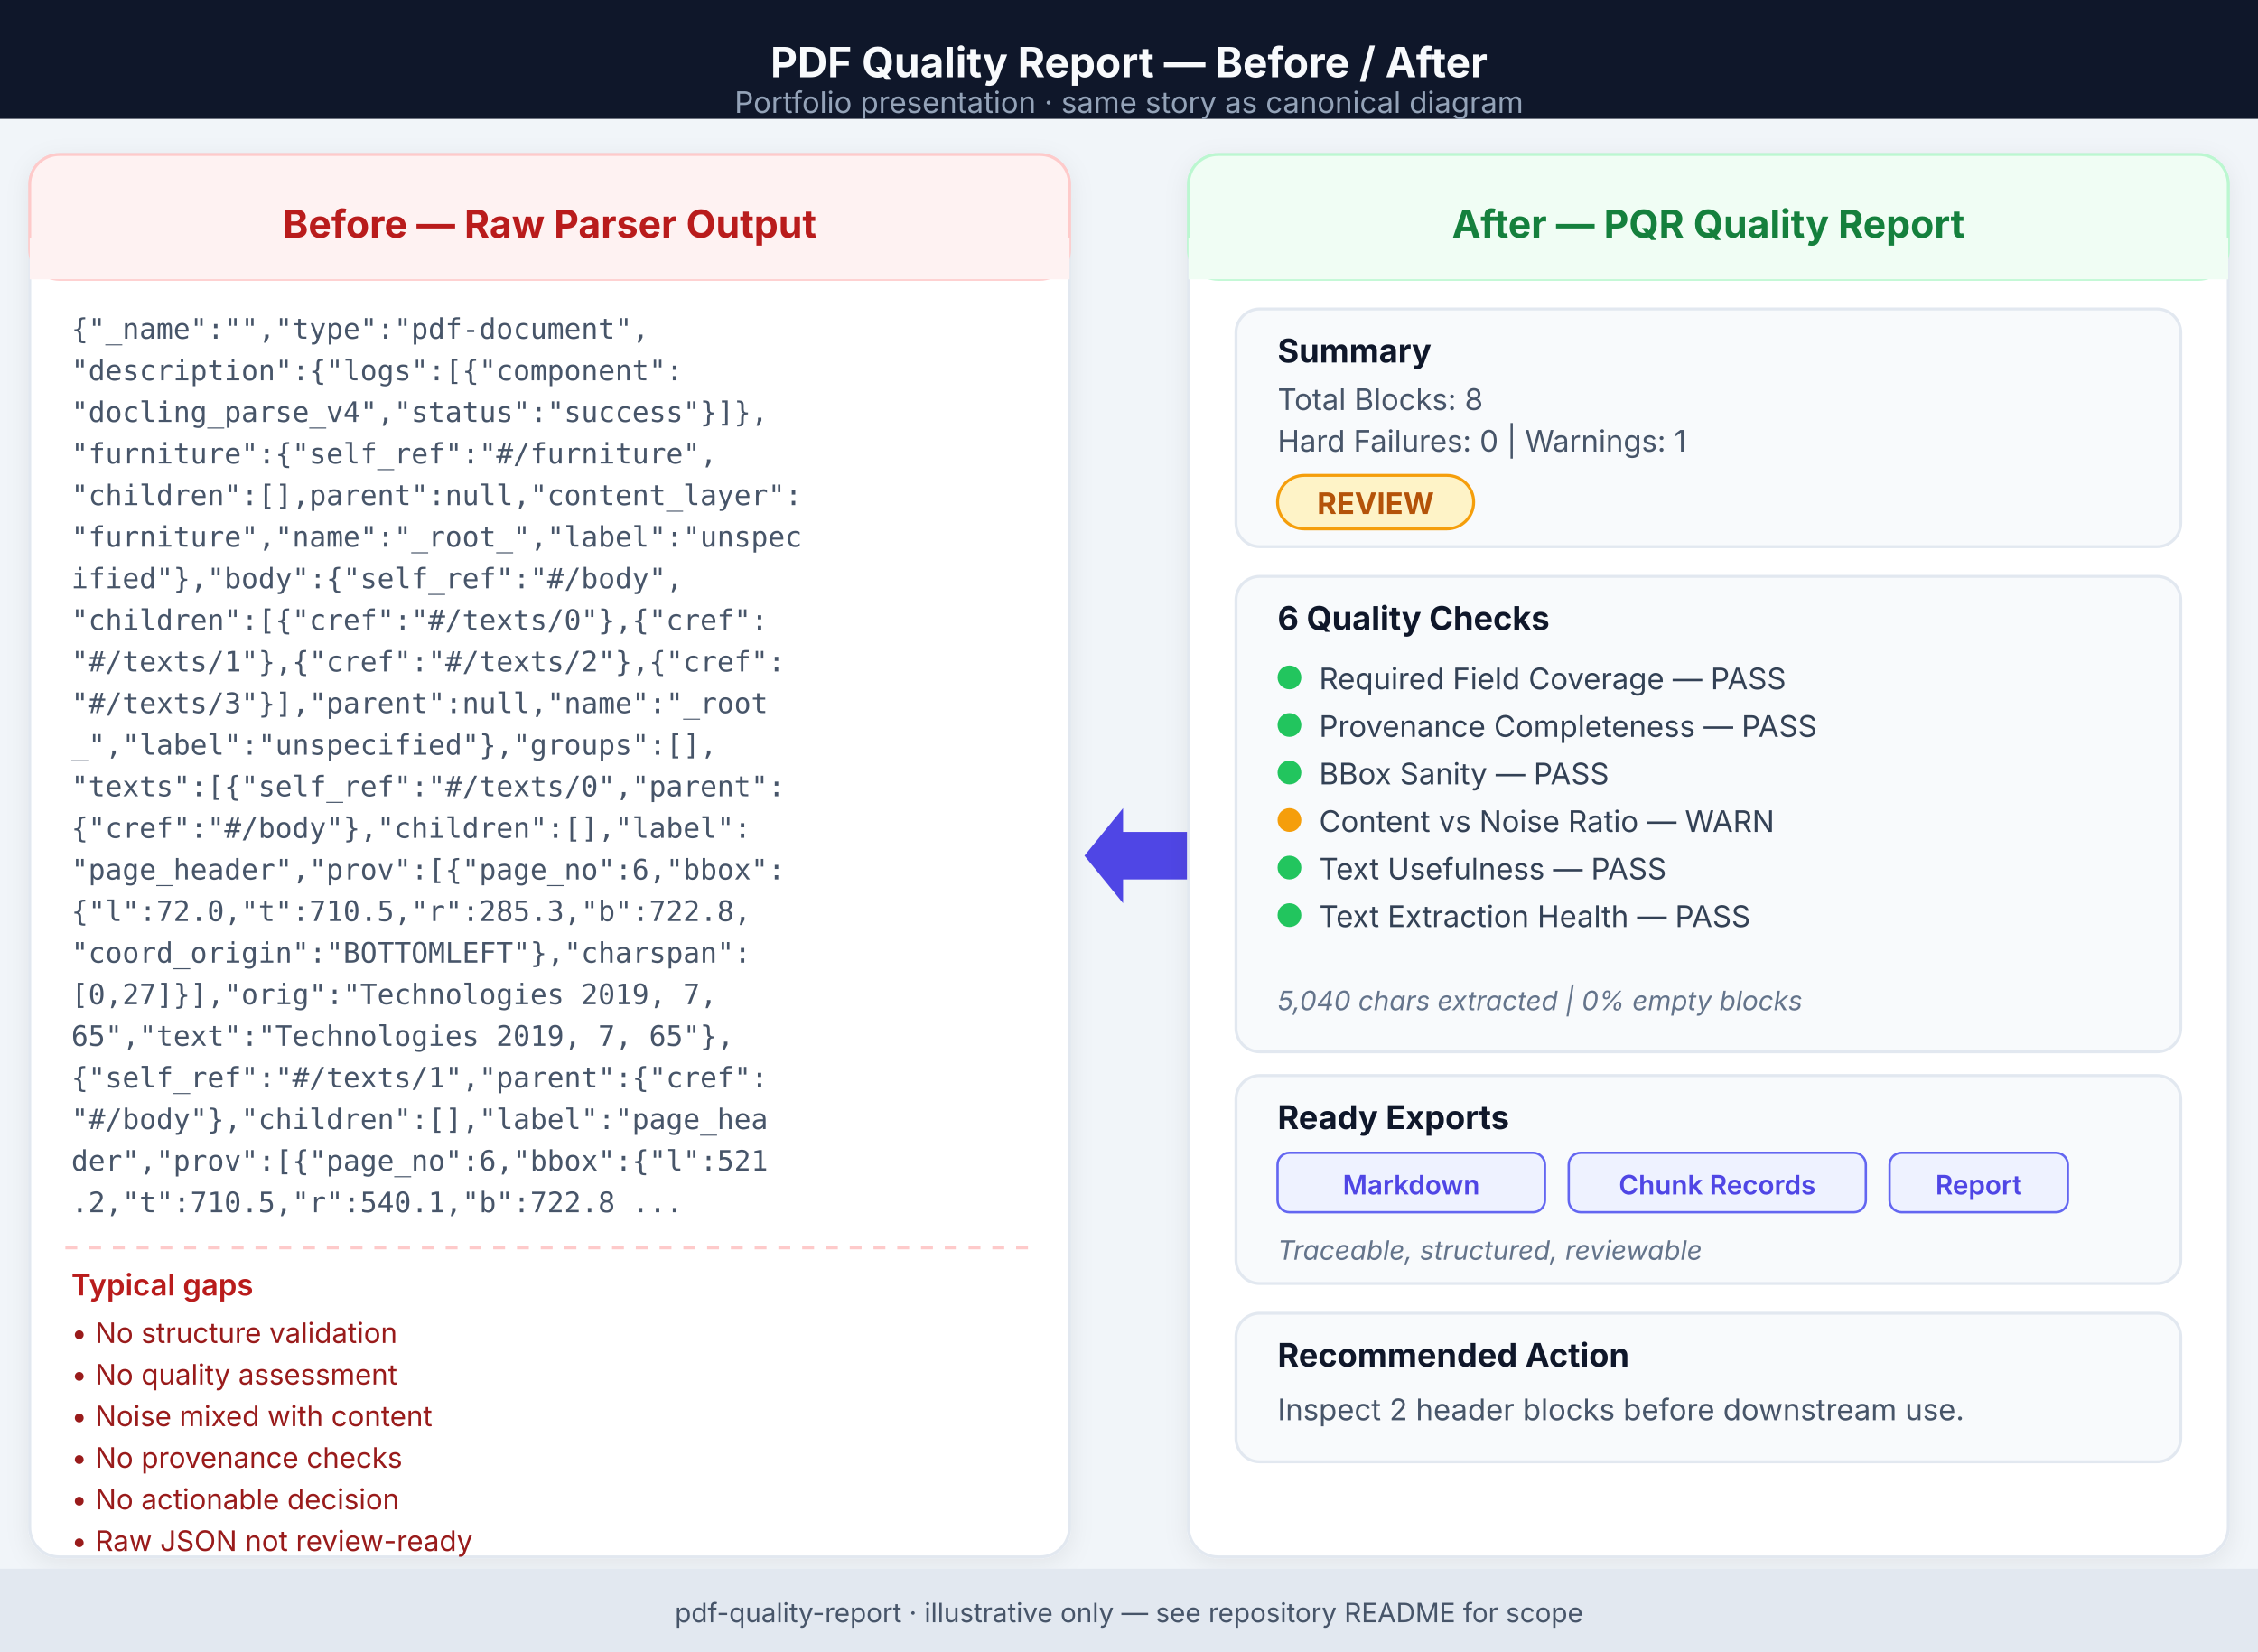
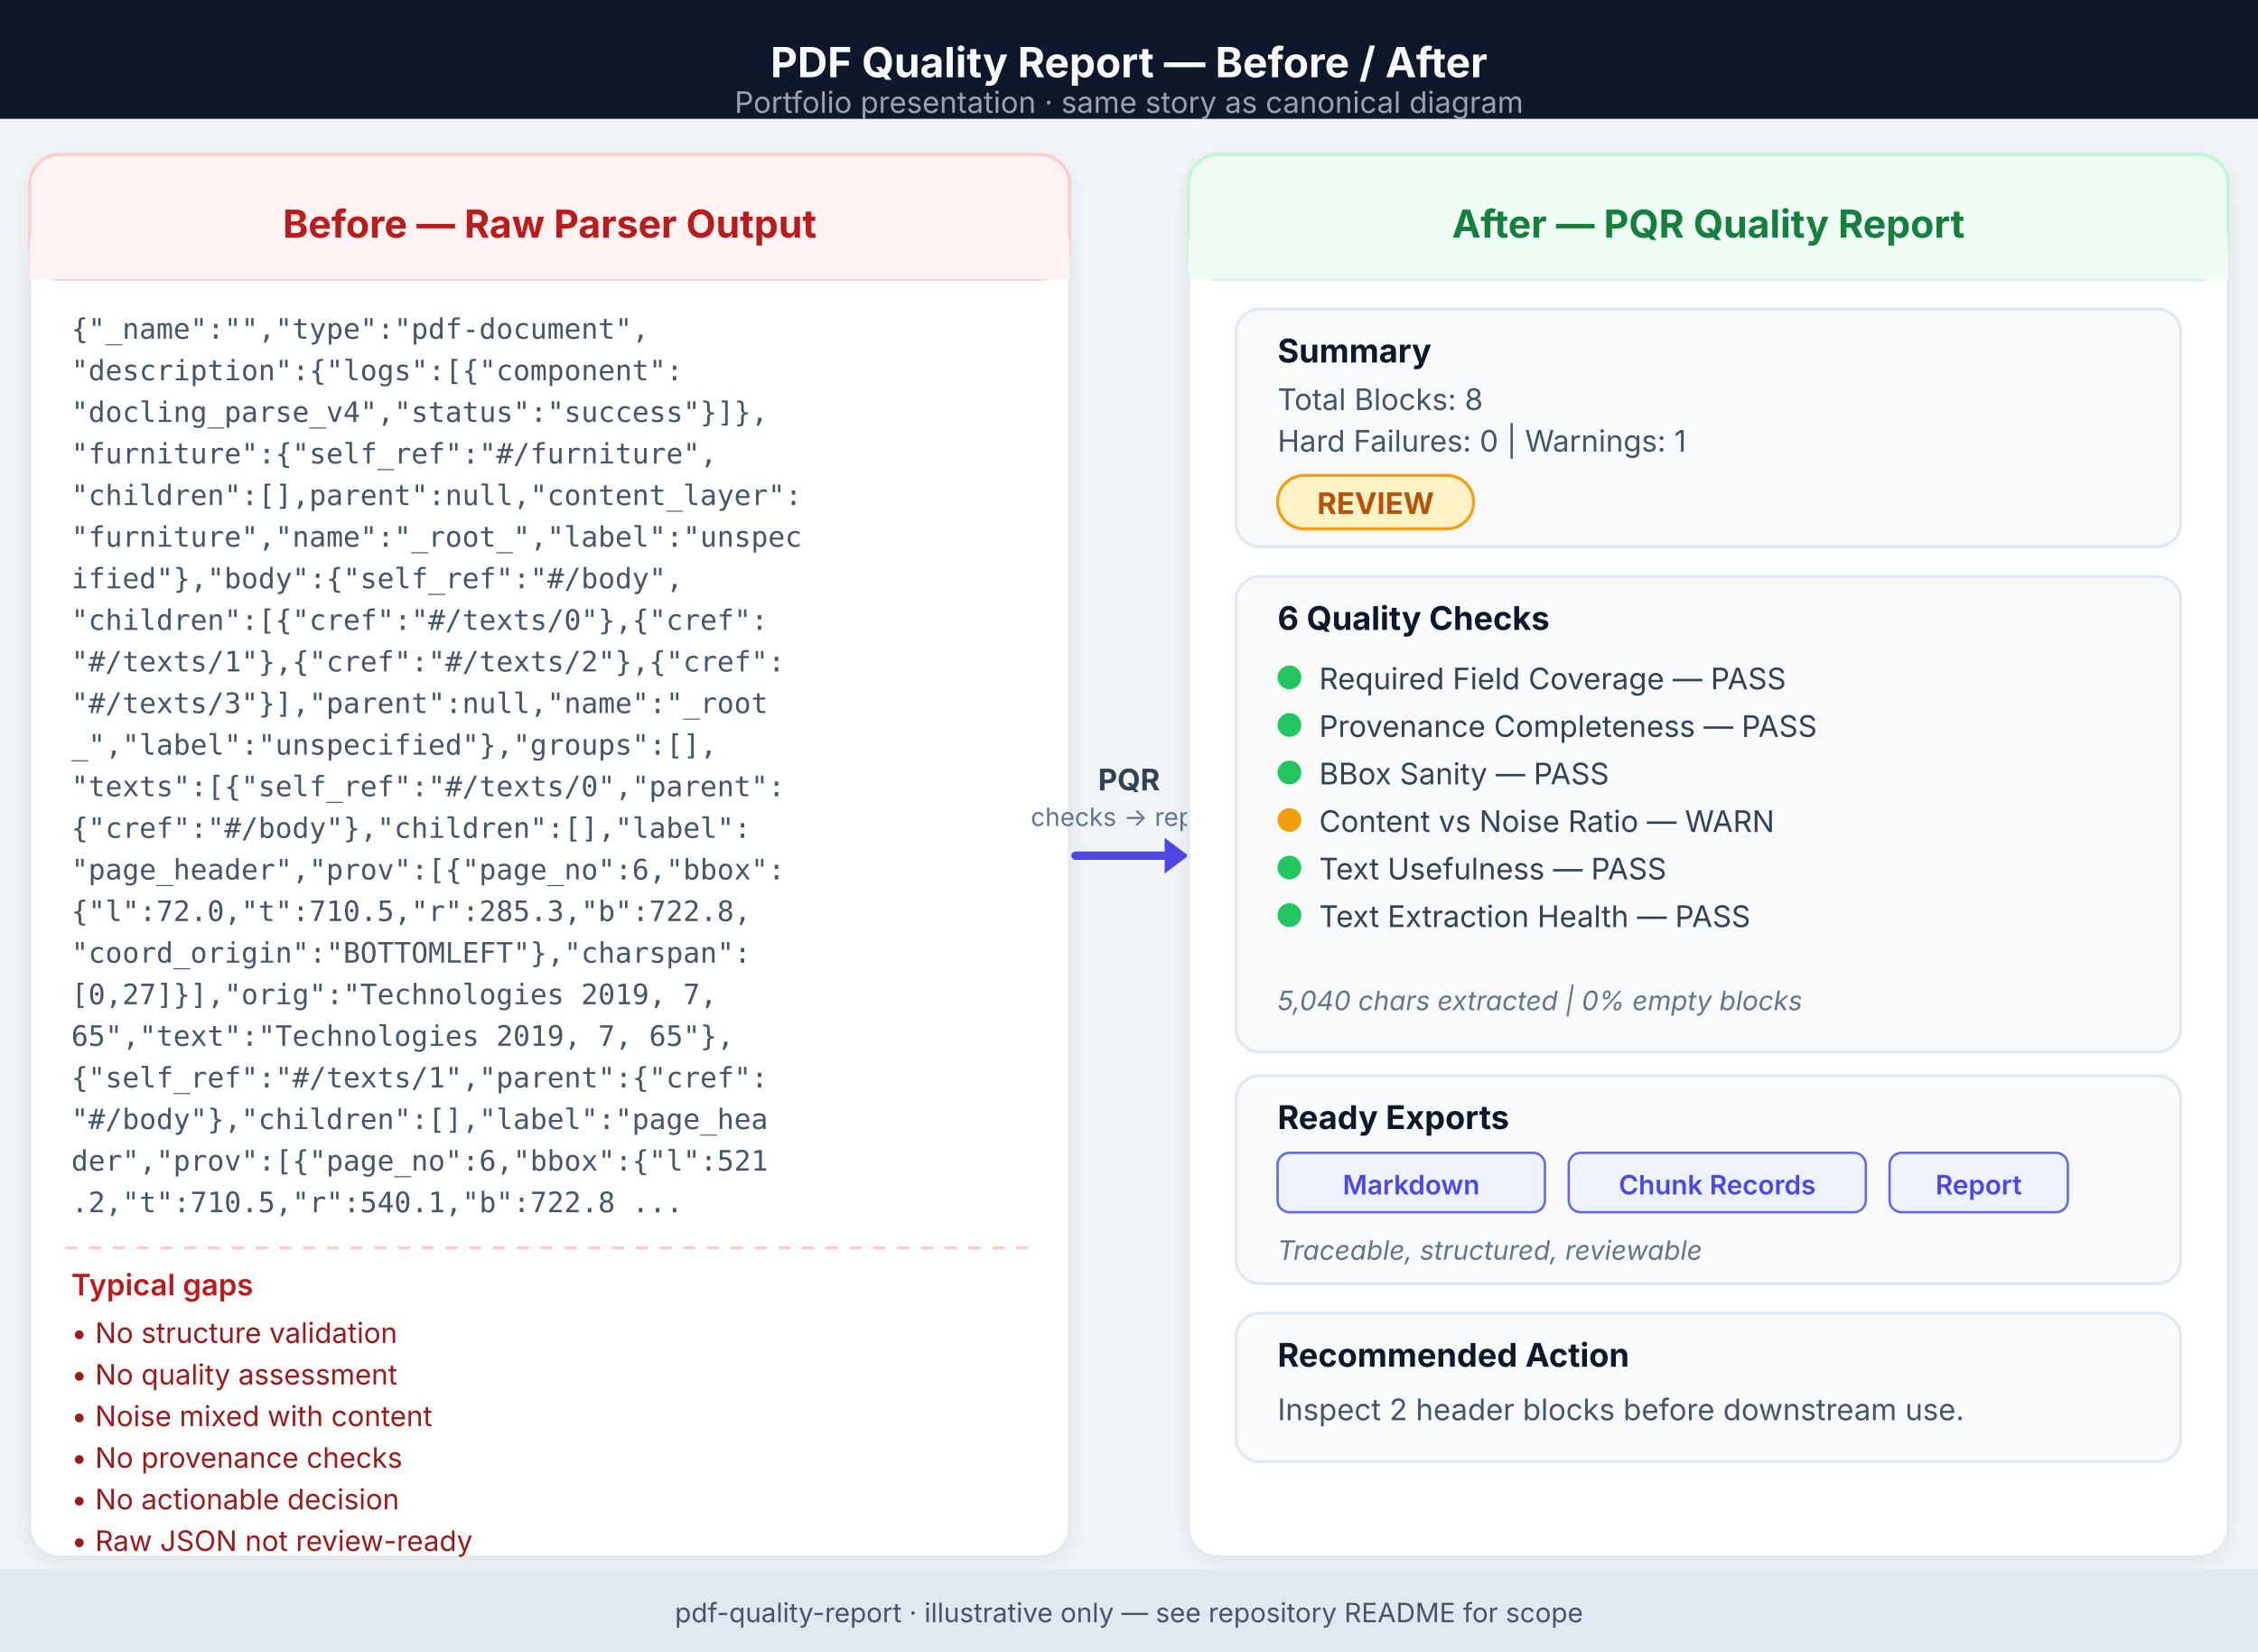
<svg xmlns="http://www.w3.org/2000/svg" viewBox="0 0 760 556" role="img" style="font-family: -apple-system, BlinkMacSystemFont, 'Segoe UI', sans-serif;">
  <defs>
    <filter id="pf_pqrPanelShadow" x="-6%" y="-4%" width="112%" height="108%">
      <feDropShadow dx="0" dy="2" stdDeviation="4" flood-color="#0f172a" flood-opacity="0.07" />
    </filter>
  </defs>
  <rect width="760" height="556" fill="#f1f5f9" />
  <rect width="760" height="40" fill="#0f172a" />
  <text x="380" y="26" text-anchor="middle" fill="#f8fafc" font-size="14" font-weight="700">PDF Quality Report — Before / After</text>
  <text x="380" y="38" text-anchor="middle" fill="#94a3b8" font-size="10">Portfolio presentation · same story as canonical diagram</text>
  <g transform="translate(10, 52)">
    <rect x="0" y="0" width="350" height="472" rx="10" fill="#ffffff" stroke="#e2e8f0" stroke-width="1" filter="url(#pf_pqrPanelShadow)" />
    <rect x="0" y="0" width="350" height="42" rx="10" fill="#fef2f2" stroke="#fecaca" stroke-width="1" />
    <rect x="0" y="28" width="350" height="14" fill="#fef2f2" />
    <text x="175" y="28" text-anchor="middle" fill="#b91c1c" font-size="13" font-weight="700">Before — Raw Parser Output</text>
    <text x="14" y="62" fill="#475569" font-size="9.5" font-family="ui-monospace, SFMono-Regular, Menlo, Monaco, Consolas, monospace">
      <tspan x="14" dy="0">{"_name":"","type":"pdf-document",</tspan>
      <tspan x="14" dy="14">"description":{"logs":[{"component":</tspan>
      <tspan x="14" dy="14">"docling_parse_v4","status":"success"}]},</tspan>
      <tspan x="14" dy="14">"furniture":{"self_ref":"#/furniture",</tspan>
      <tspan x="14" dy="14">"children":[],parent":null,"content_layer":</tspan>
      <tspan x="14" dy="14">"furniture","name":"_root_","label":"unspec</tspan>
      <tspan x="14" dy="14">ified"},"body":{"self_ref":"#/body",</tspan>
      <tspan x="14" dy="14">"children":[{"cref":"#/texts/0"},{"cref":</tspan>
      <tspan x="14" dy="14">"#/texts/1"},{"cref":"#/texts/2"},{"cref":</tspan>
      <tspan x="14" dy="14">"#/texts/3"}],"parent":null,"name":"_root</tspan>
      <tspan x="14" dy="14">_","label":"unspecified"},"groups":[],</tspan>
      <tspan x="14" dy="14">"texts":[{"self_ref":"#/texts/0","parent":</tspan>
      <tspan x="14" dy="14">{"cref":"#/body"},"children":[],"label":</tspan>
      <tspan x="14" dy="14">"page_header","prov":[{"page_no":6,"bbox":</tspan>
      <tspan x="14" dy="14">{"l":72.0,"t":710.5,"r":285.3,"b":722.8,</tspan>
      <tspan x="14" dy="14">"coord_origin":"BOTTOMLEFT"},"charspan":</tspan>
      <tspan x="14" dy="14">[0,27]}],"orig":"Technologies 2019, 7,</tspan>
      <tspan x="14" dy="14">65","text":"Technologies 2019, 7, 65"},</tspan>
      <tspan x="14" dy="14">{"self_ref":"#/texts/1","parent":{"cref":</tspan>
      <tspan x="14" dy="14">"#/body"},"children":[],"label":"page_hea</tspan>
      <tspan x="14" dy="14">der","prov":[{"page_no":6,"bbox":{"l":521</tspan>
      <tspan x="14" dy="14">.2,"t":710.5,"r":540.1,"b":722.8 ...</tspan>
    </text>
    <line x1="12" y1="368" x2="338" y2="368" stroke="#fecaca" stroke-width="1" stroke-dasharray="4 4" />
    <text x="14" y="384" fill="#b91c1c" font-size="10" font-weight="600">Typical gaps</text>
    <text x="14" y="400" fill="#991b1b" font-size="9.5">
      <tspan x="14" dy="0">• No structure validation</tspan>
      <tspan x="14" dy="14">• No quality assessment</tspan>
      <tspan x="14" dy="14">• Noise mixed with content</tspan>
      <tspan x="14" dy="14">• No provenance checks</tspan>
      <tspan x="14" dy="14">• No actionable decision</tspan>
      <tspan x="14" dy="14">• Raw JSON not review-ready</tspan>
    </text>
-     <polygon points="355,236 368,220 368,228 390,228 390,244 368,244 368,252" fill="#4f46e5" />
+     <text x="370" y="214" text-anchor="middle" fill="#334155" font-size="10" font-weight="700">PQR</text>
+     <text x="370" y="226" text-anchor="middle" fill="#64748b" font-size="8.5">checks → report</text>
+     <line x1="352" y1="236" x2="382" y2="236" stroke="#4f46e5" stroke-width="2.8" stroke-linecap="round" />
+     <polygon points="382,230 390,236 382,242" fill="#4f46e5" />
    <rect x="390" y="0" width="350" height="472" rx="10" fill="#ffffff" stroke="#e2e8f0" stroke-width="1" filter="url(#pf_pqrPanelShadow)" />
    <rect x="390" y="0" width="350" height="42" rx="10" fill="#f0fdf4" stroke="#bbf7d0" stroke-width="1" />
    <rect x="390" y="28" width="350" height="14" fill="#f0fdf4" />
    <text x="565" y="28" text-anchor="middle" fill="#15803d" font-size="13" font-weight="700">After — PQR Quality Report</text>
    <rect x="406" y="52" width="318" height="80" rx="8" fill="#f8fafc" stroke="#e2e8f0" stroke-width="1" />
    <text x="420" y="70" fill="#0f172a" font-size="11" font-weight="700">Summary</text>
    <text x="420" y="86" fill="#475569" font-size="10">Total Blocks: 8</text>
    <text x="420" y="100" fill="#475569" font-size="10">Hard Failures: 0 | Warnings: 1</text>
    <rect x="420" y="108" width="66" height="18" rx="9" fill="#fef3c7" stroke="#f59e0b" stroke-width="1" />
    <text x="453" y="121" text-anchor="middle" fill="#b45309" font-size="10" font-weight="700">REVIEW</text>
    <rect x="406" y="142" width="318" height="160" rx="8" fill="#f8fafc" stroke="#e2e8f0" stroke-width="1" />
    <text x="420" y="160" fill="#0f172a" font-size="11" font-weight="700">6 Quality Checks</text>
    <circle cx="424" cy="176" r="4" fill="#22c55e" />
    <text x="434" y="180" fill="#334155" font-size="10">Required Field Coverage — PASS</text>
    <circle cx="424" cy="192" r="4" fill="#22c55e" />
    <text x="434" y="196" fill="#334155" font-size="10">Provenance Completeness — PASS</text>
    <circle cx="424" cy="208" r="4" fill="#22c55e" />
    <text x="434" y="212" fill="#334155" font-size="10">BBox Sanity — PASS</text>
    <circle cx="424" cy="224" r="4" fill="#f59e0b" />
    <text x="434" y="228" fill="#334155" font-size="10">Content vs Noise Ratio — WARN</text>
    <circle cx="424" cy="240" r="4" fill="#22c55e" />
    <text x="434" y="244" fill="#334155" font-size="10">Text Usefulness — PASS</text>
    <circle cx="424" cy="256" r="4" fill="#22c55e" />
    <text x="434" y="260" fill="#334155" font-size="10">Text Extraction Health — PASS</text>
    <text x="420" y="288" fill="#64748b" font-size="9" font-style="italic">5,040 chars extracted | 0% empty blocks</text>
    <rect x="406" y="310" width="318" height="70" rx="8" fill="#f8fafc" stroke="#e2e8f0" stroke-width="1" />
    <text x="420" y="328" fill="#0f172a" font-size="11" font-weight="700">Ready Exports</text>
    <rect x="420" y="336" width="90" height="20" rx="4" fill="#eef2ff" stroke="#6366f1" stroke-width="0.8" />
    <text x="465" y="350" text-anchor="middle" fill="#4f46e5" font-size="9" font-weight="600">Markdown</text>
    <rect x="518" y="336" width="100" height="20" rx="4" fill="#eef2ff" stroke="#6366f1" stroke-width="0.8" />
    <text x="568" y="350" text-anchor="middle" fill="#4f46e5" font-size="9" font-weight="600">Chunk Records</text>
    <rect x="626" y="336" width="60" height="20" rx="4" fill="#eef2ff" stroke="#6366f1" stroke-width="0.8" />
    <text x="656" y="350" text-anchor="middle" fill="#4f46e5" font-size="9" font-weight="600">Report</text>
    <text x="420" y="372" fill="#64748b" font-size="9" font-style="italic">Traceable, structured, reviewable</text>
    <rect x="406" y="390" width="318" height="50" rx="8" fill="#f8fafc" stroke="#e2e8f0" stroke-width="1" />
    <text x="420" y="408" fill="#0f172a" font-size="11" font-weight="700">Recommended Action</text>
    <text x="420" y="426" fill="#475569" font-size="10">Inspect 2 header blocks before downstream use.</text>
  </g>
  <rect x="0" y="528" width="760" height="28" fill="#e2e8f0" />
  <text x="380" y="546" text-anchor="middle" fill="#475569" font-size="9">pdf-quality-report · illustrative only — see repository README for scope</text>
</svg>
